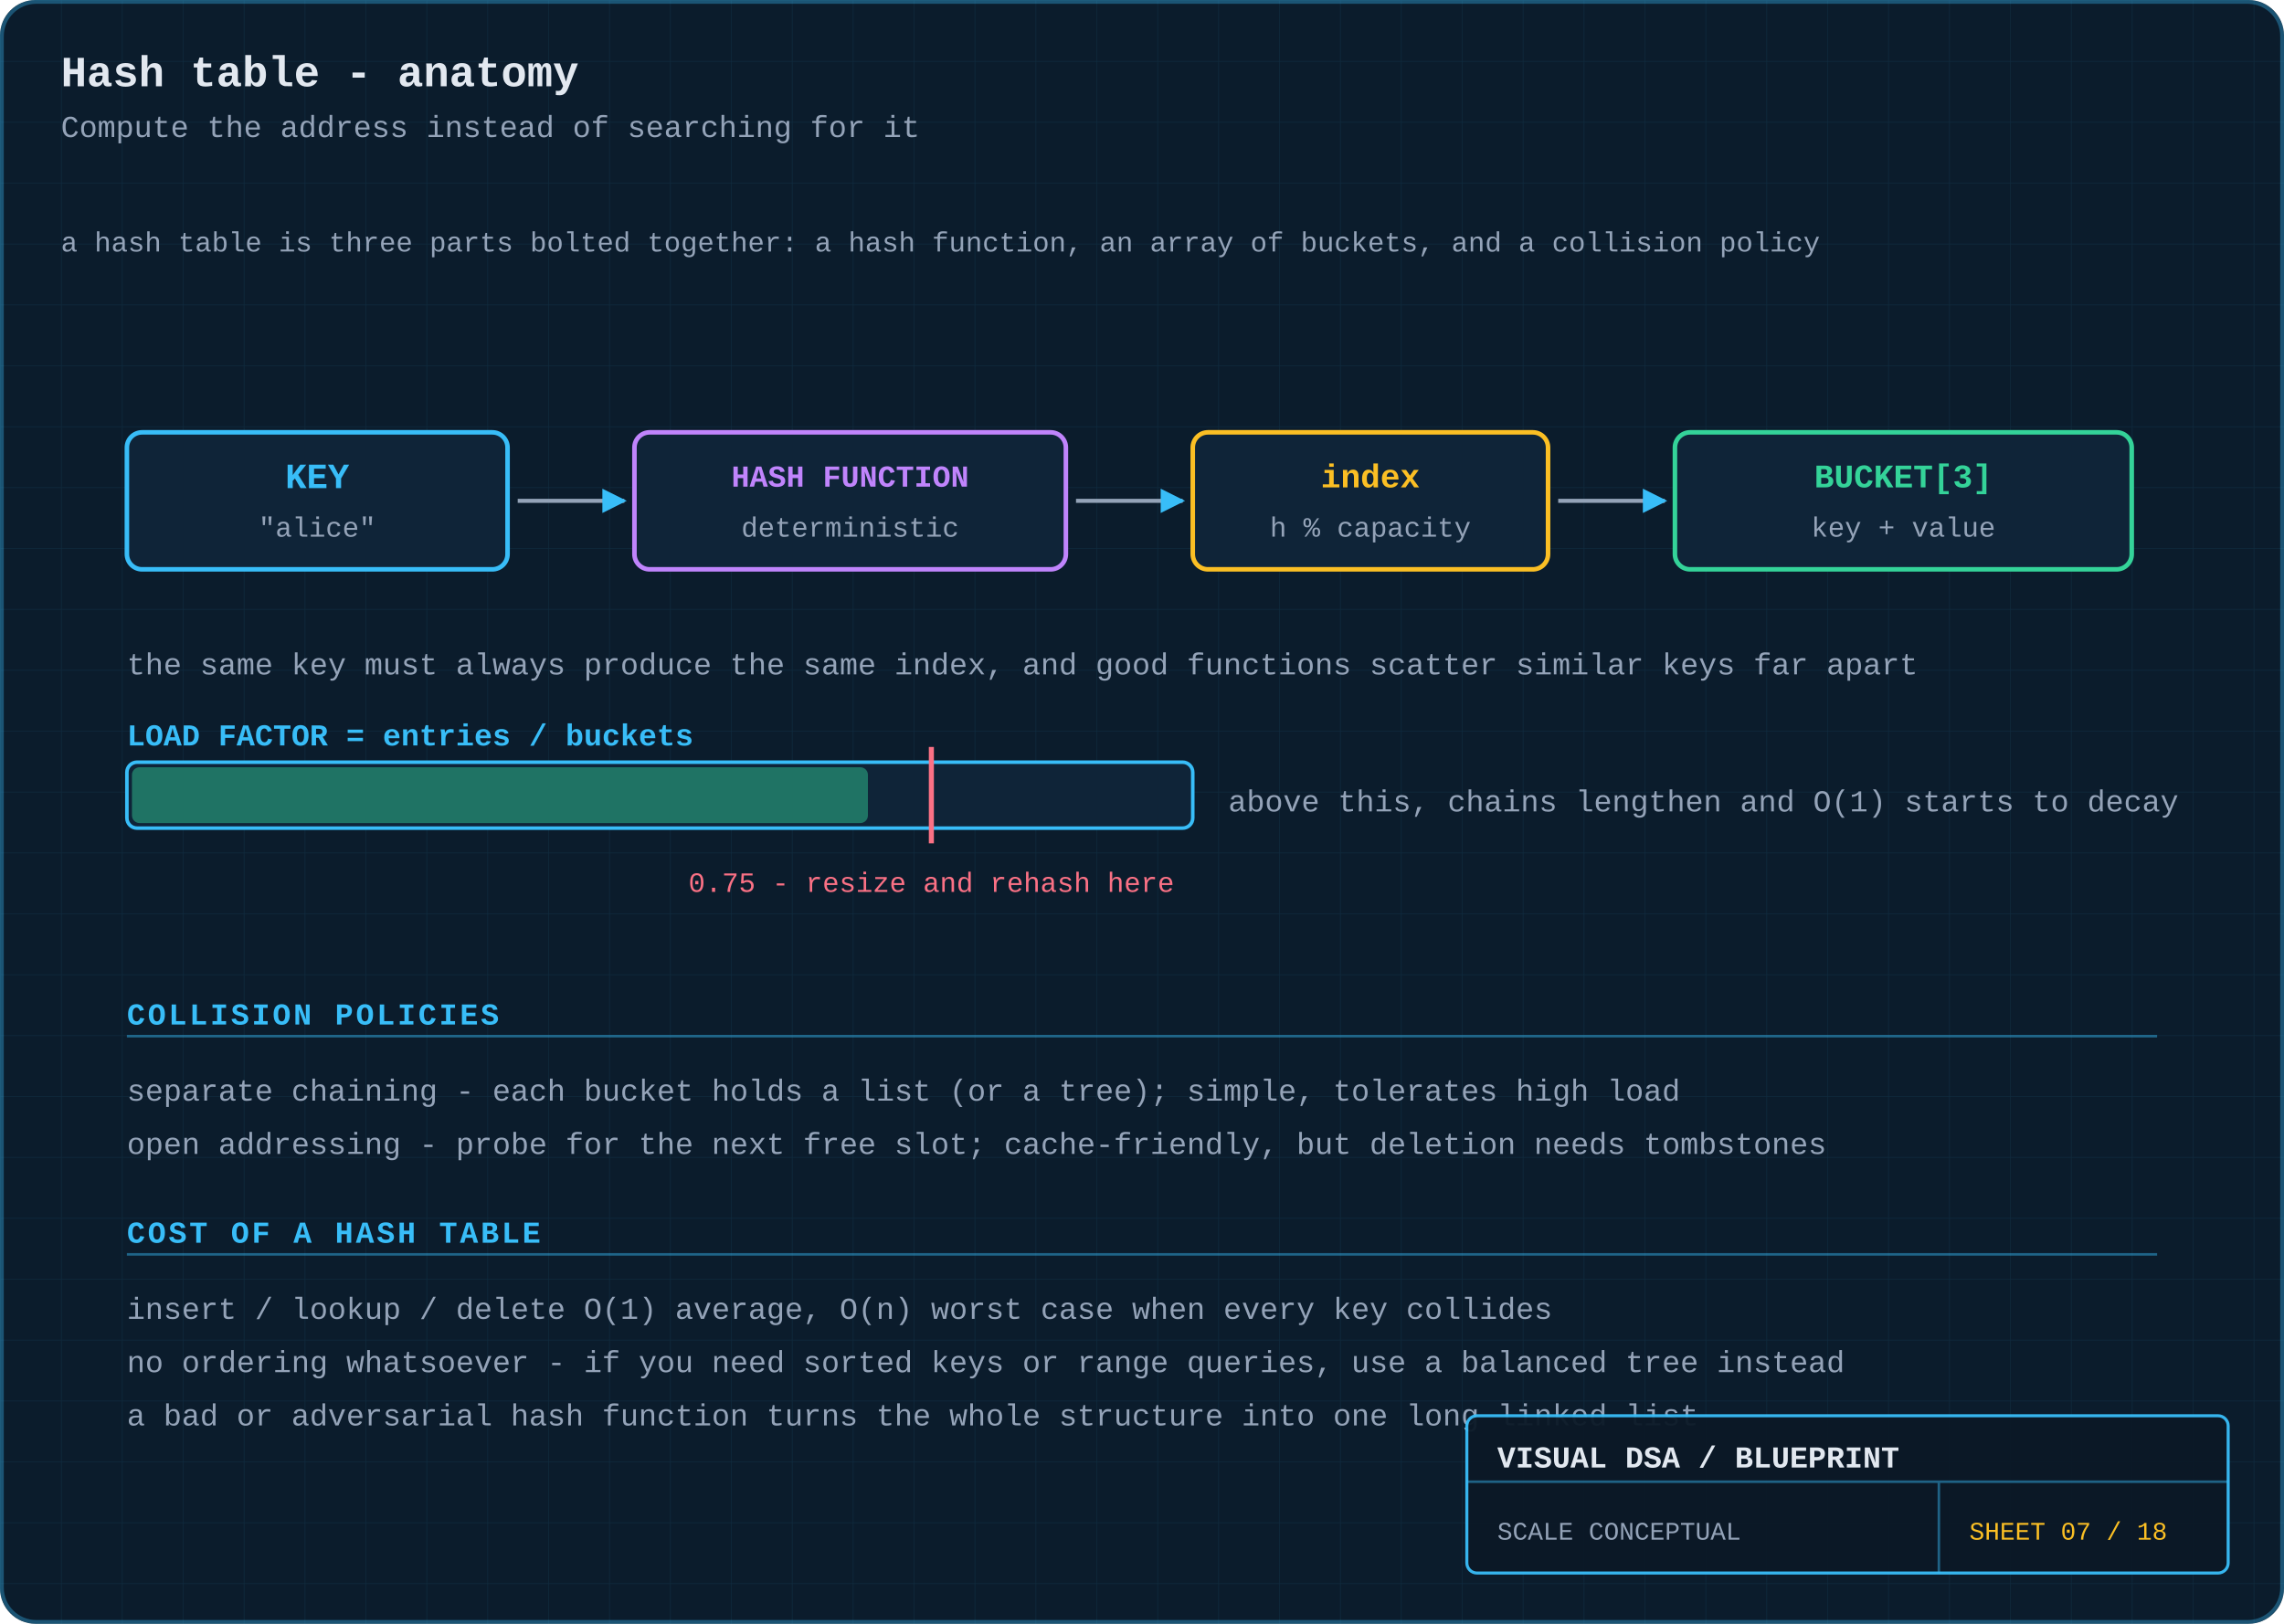
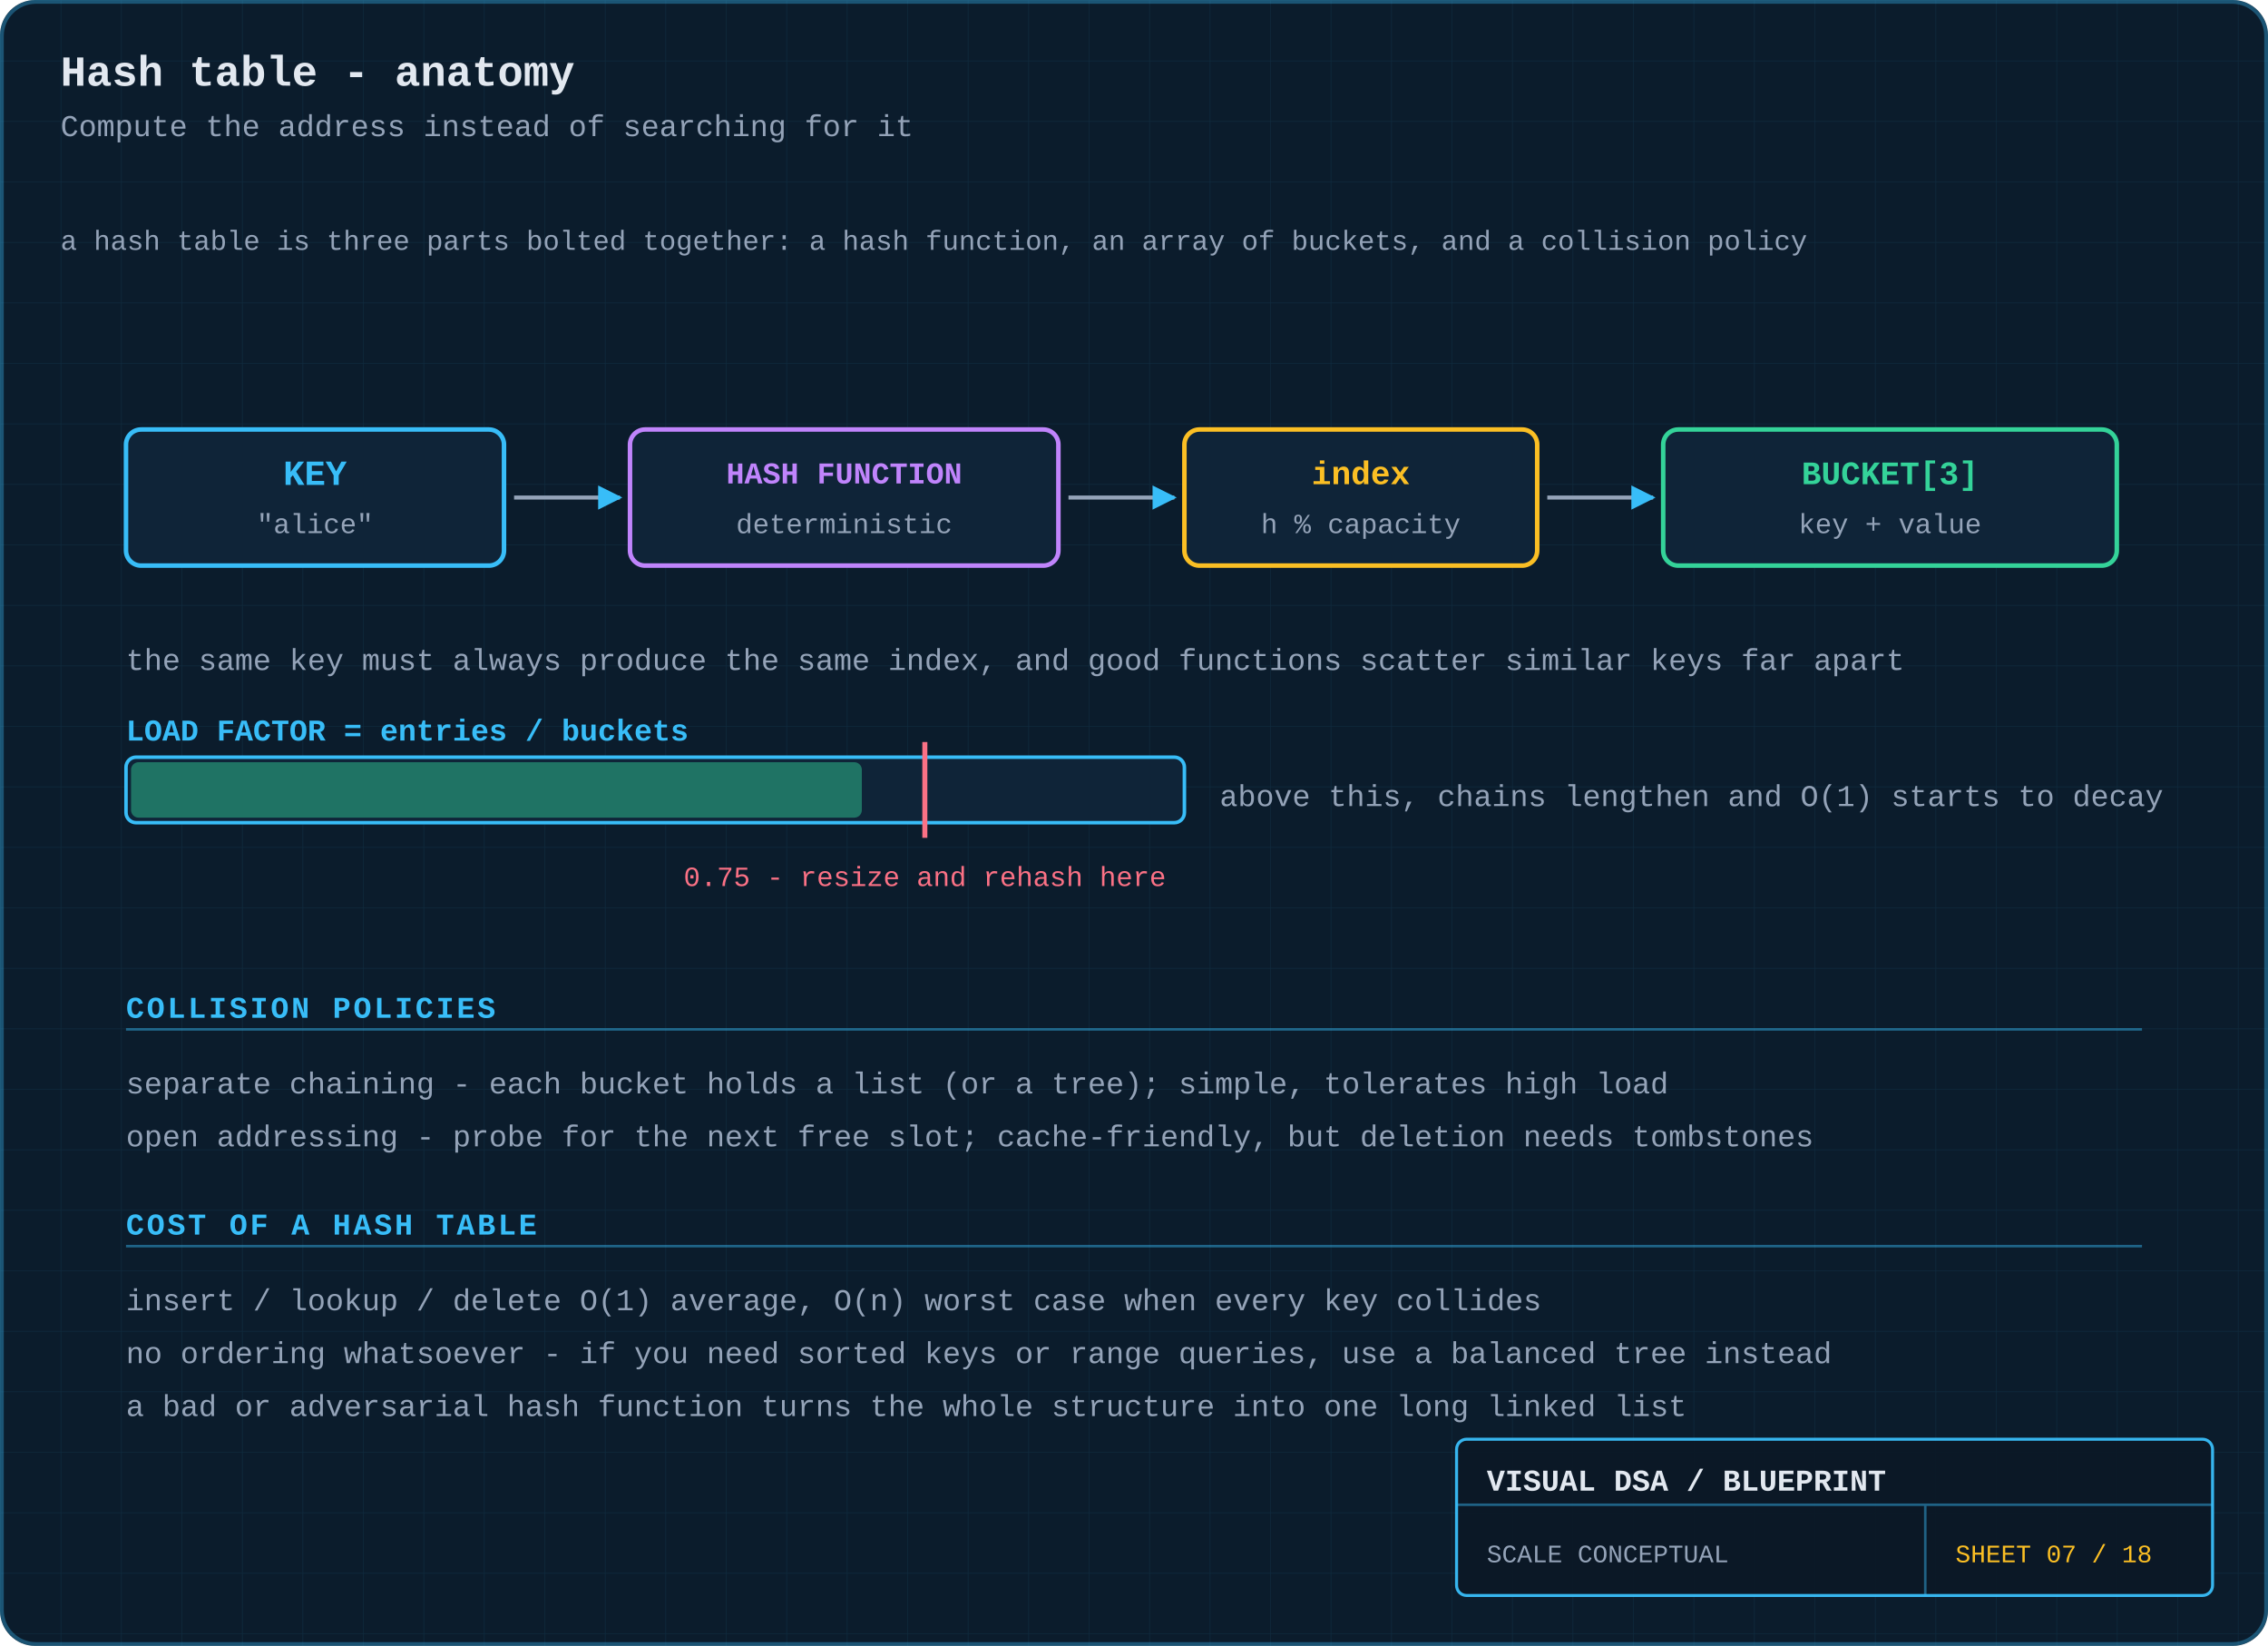
- <svg xmlns="http://www.w3.org/2000/svg" viewBox="0 0 900 640" width="900" height="640" role="img" aria-label="Hash table - anatomy">
+ <svg xmlns="http://www.w3.org/2000/svg" viewBox="0 0 900 653" width="900" height="653" role="img" aria-label="Hash table - anatomy">
  <defs>
    <pattern id="g" width="24" height="24" patternUnits="userSpaceOnUse">
      <path d="M24 0H0V24" fill="none" stroke="#38bdf8" stroke-width="0.5" opacity="0.09" />
    </pattern>
    <marker id="ar" viewBox="0 0 10 10" refX="9" refY="5" markerWidth="6" markerHeight="6" orient="auto-start-reverse">
      <path d="M0 0 L10 5 L0 10 z" fill="#38bdf8" />
    </marker>
    <marker id="ara" viewBox="0 0 10 10" refX="9" refY="5" markerWidth="6" markerHeight="6" orient="auto-start-reverse">
      <path d="M0 0 L10 5 L0 10 z" fill="#fbbf24" />
    </marker>
    <marker id="arg" viewBox="0 0 10 10" refX="9" refY="5" markerWidth="6" markerHeight="6" orient="auto-start-reverse">
      <path d="M0 0 L10 5 L0 10 z" fill="#34d399" />
    </marker>
  </defs>
  <style>
  text{font-family:ui-monospace, SFMono-Regular, Menlo, Consolas, 'Liberation Mono', monospace;dominant-baseline:middle}
  .title{fill:#e2e8f0;font-size:17px;font-weight:700;dominant-baseline:auto}
  .sub{fill:#94a3b8;font-size:12px;dominant-baseline:auto}
  .lbl{fill:#94a3b8;font-size:11px;text-anchor:middle}
  .lbl-l{fill:#94a3b8;font-size:11px}
  .val{fill:#e2e8f0;font-size:16px;text-anchor:middle;font-weight:600}
  .idx{fill:#64748b;font-size:10px;text-anchor:middle}
  .cell{fill:#0f2438;stroke:#38bdf8;stroke-width:1.5;rx:4}
  .step{fill:#fbbf24;font-size:12px;font-weight:700}
  .edge{stroke:#38bdf8;stroke-width:1.6;fill:none}

  </style>
-   <rect x="0" y="0" width="900" height="640" rx="14" fill="#0b1c2c" />
-   <rect x="0" y="0" width="900" height="640" rx="14" fill="url(#g)" />
-   <rect x="0.75" y="0.75" width="898.5" height="638.5" rx="13.5" fill="none" stroke="#38bdf8" stroke-width="1.5" opacity="0.35" />
+   <rect x="0" y="0" width="900" height="653" rx="14" fill="#0b1c2c" />
+   <rect x="0" y="0" width="900" height="653" rx="14" fill="url(#g)" />
+   <rect x="0.75" y="0.75" width="898.5" height="651.5" rx="13.5" fill="none" stroke="#38bdf8" stroke-width="1.5" opacity="0.35" />
  <text class="title" x="24" y="34">Hash table - anatomy</text>
  <text class="sub" x="24" y="54">Compute the address instead of searching for it</text>
  <text class="lbl-l hdrline" x="24" y="96">a hash table is three parts bolted together: a hash function, an array of buckets, and a collision policy</text>
  <g transform="translate(0,0.4)">
    <rect x="50" y="170" width="150" height="54" rx="6" fill="#0f2438" stroke="#38bdf8" stroke-width="1.8" />
    <text x="125.0" y="188.0" font-size="14" font-weight="600" fill="#38bdf8" text-anchor="middle" dominant-baseline="middle">KEY</text>
    <text x="125.0" y="208.0" font-size="11" fill="#94a3b8" text-anchor="middle" dominant-baseline="middle">"alice"</text>
    <path d="M204 197 L246 197" stroke="#94a3b8" stroke-width="1.6" fill="none" marker-end="url(#ar)" />
    <rect x="250" y="170" width="170" height="54" rx="6" fill="#0f2438" stroke="#c084fc" stroke-width="1.8" />
    <text x="335.0" y="188.0" font-size="12" font-weight="600" fill="#c084fc" text-anchor="middle" dominant-baseline="middle">HASH FUNCTION</text>
    <text x="335.0" y="208.0" font-size="11" fill="#94a3b8" text-anchor="middle" dominant-baseline="middle">deterministic</text>
    <path d="M424 197 L466 197" stroke="#94a3b8" stroke-width="1.6" fill="none" marker-end="url(#ar)" />
    <rect x="470" y="170" width="140" height="54" rx="6" fill="#0f2438" stroke="#fbbf24" stroke-width="1.8" />
    <text x="540.0" y="188.0" font-size="13" font-weight="600" fill="#fbbf24" text-anchor="middle" dominant-baseline="middle">index</text>
    <text x="540.0" y="208.0" font-size="11" fill="#94a3b8" text-anchor="middle" dominant-baseline="middle">h % capacity</text>
    <path d="M614 197 L656 197" stroke="#94a3b8" stroke-width="1.6" fill="none" marker-end="url(#ar)" />
    <rect x="660" y="170" width="180" height="54" rx="6" fill="#0f2438" stroke="#34d399" stroke-width="1.8" />
    <text x="750.0" y="188.0" font-size="13" font-weight="600" fill="#34d399" text-anchor="middle" dominant-baseline="middle">BUCKET[3]</text>
    <text x="750.0" y="208.0" font-size="11" fill="#94a3b8" text-anchor="middle" dominant-baseline="middle">key + value</text>
    <text x="50" y="262" font-size="12" fill="#94a3b8">the same key must always produce the same index, and good functions scatter similar keys far apart</text>
    <text x="50" y="290" font-size="12" font-weight="700" fill="#38bdf8">LOAD FACTOR = entries / buckets</text>
    <rect x="50" y="300" width="420" height="26" rx="4" fill="#0f2438" stroke="#38bdf8" stroke-width="1.4" />
    <rect x="52" y="302" width="290" height="22" rx="3" fill="#34d399" opacity="0.45" />
    <path d="M367 294 L367 332" stroke="#fb7185" stroke-width="2" />
    <text x="367" y="348" font-size="11" fill="#fb7185" text-anchor="middle">0.75 - resize and rehash here</text>
    <text x="484" y="316" font-size="12" fill="#94a3b8">above this, chains lengthen and O(1) starts to decay</text>
    <text x="50" y="400" font-size="12" font-weight="700" fill="#38bdf8" letter-spacing="1">COLLISION POLICIES</text>
    <path d="M50 408 L850 408" stroke="#38bdf8" stroke-width="1" opacity="0.45" />
    <text x="50" y="430" font-size="12" fill="#94a3b8">separate chaining  - each bucket holds a list (or a tree); simple, tolerates high load</text>
    <text x="50" y="451" font-size="12" fill="#94a3b8">open addressing    - probe for the next free slot; cache-friendly, but deletion needs tombstones</text>
    <text x="50" y="486" font-size="12" font-weight="700" fill="#38bdf8" letter-spacing="1">COST OF A HASH TABLE</text>
    <path d="M50 494 L850 494" stroke="#38bdf8" stroke-width="1" opacity="0.45" />
    <text x="50" y="516" font-size="12" fill="#94a3b8">insert / lookup / delete   O(1) average, O(n) worst case when every key collides</text>
    <text x="50" y="537" font-size="12" fill="#94a3b8">no ordering whatsoever - if you need sorted keys or range queries, use a balanced tree instead</text>
    <text x="50" y="558" font-size="12" fill="#94a3b8">a bad or adversarial hash function turns the whole structure into one long linked list</text>
  </g>
-   <rect x="578" y="558" width="300" height="62" rx="4" fill="#0a1826" stroke="#38bdf8" stroke-width="1.2" opacity="0.95" />
-   <path d="M578 584 L878 584 M764 584 L764 620" stroke="#38bdf8" stroke-width="1" opacity="0.45" />
-   <text x="590" y="575" font-size="12" font-weight="700" fill="#e2e8f0">VISUAL DSA / BLUEPRINT</text>
-   <text x="590" y="604" font-size="10" fill="#94a3b8">SCALE CONCEPTUAL</text>
-   <text x="776" y="604" font-size="10" fill="#fbbf24">SHEET 07 / 18</text>
+   <rect x="578" y="571" width="300" height="62" rx="4" fill="#0a1826" stroke="#38bdf8" stroke-width="1.2" opacity="0.95" />
+   <path d="M578 597 L878 597 M764 597 L764 633" stroke="#38bdf8" stroke-width="1" opacity="0.45" />
+   <text class="tb" x="590" y="588" font-weight="700" style="fill:#e2e8f0;font-size:12">VISUAL DSA / BLUEPRINT</text>
+   <text class="tb" x="590" y="617" style="fill:#94a3b8;font-size:10">SCALE CONCEPTUAL</text>
+   <text class="tb" x="776" y="617" style="fill:#fbbf24;font-size:10">SHEET 07 / 18</text>
</svg>
